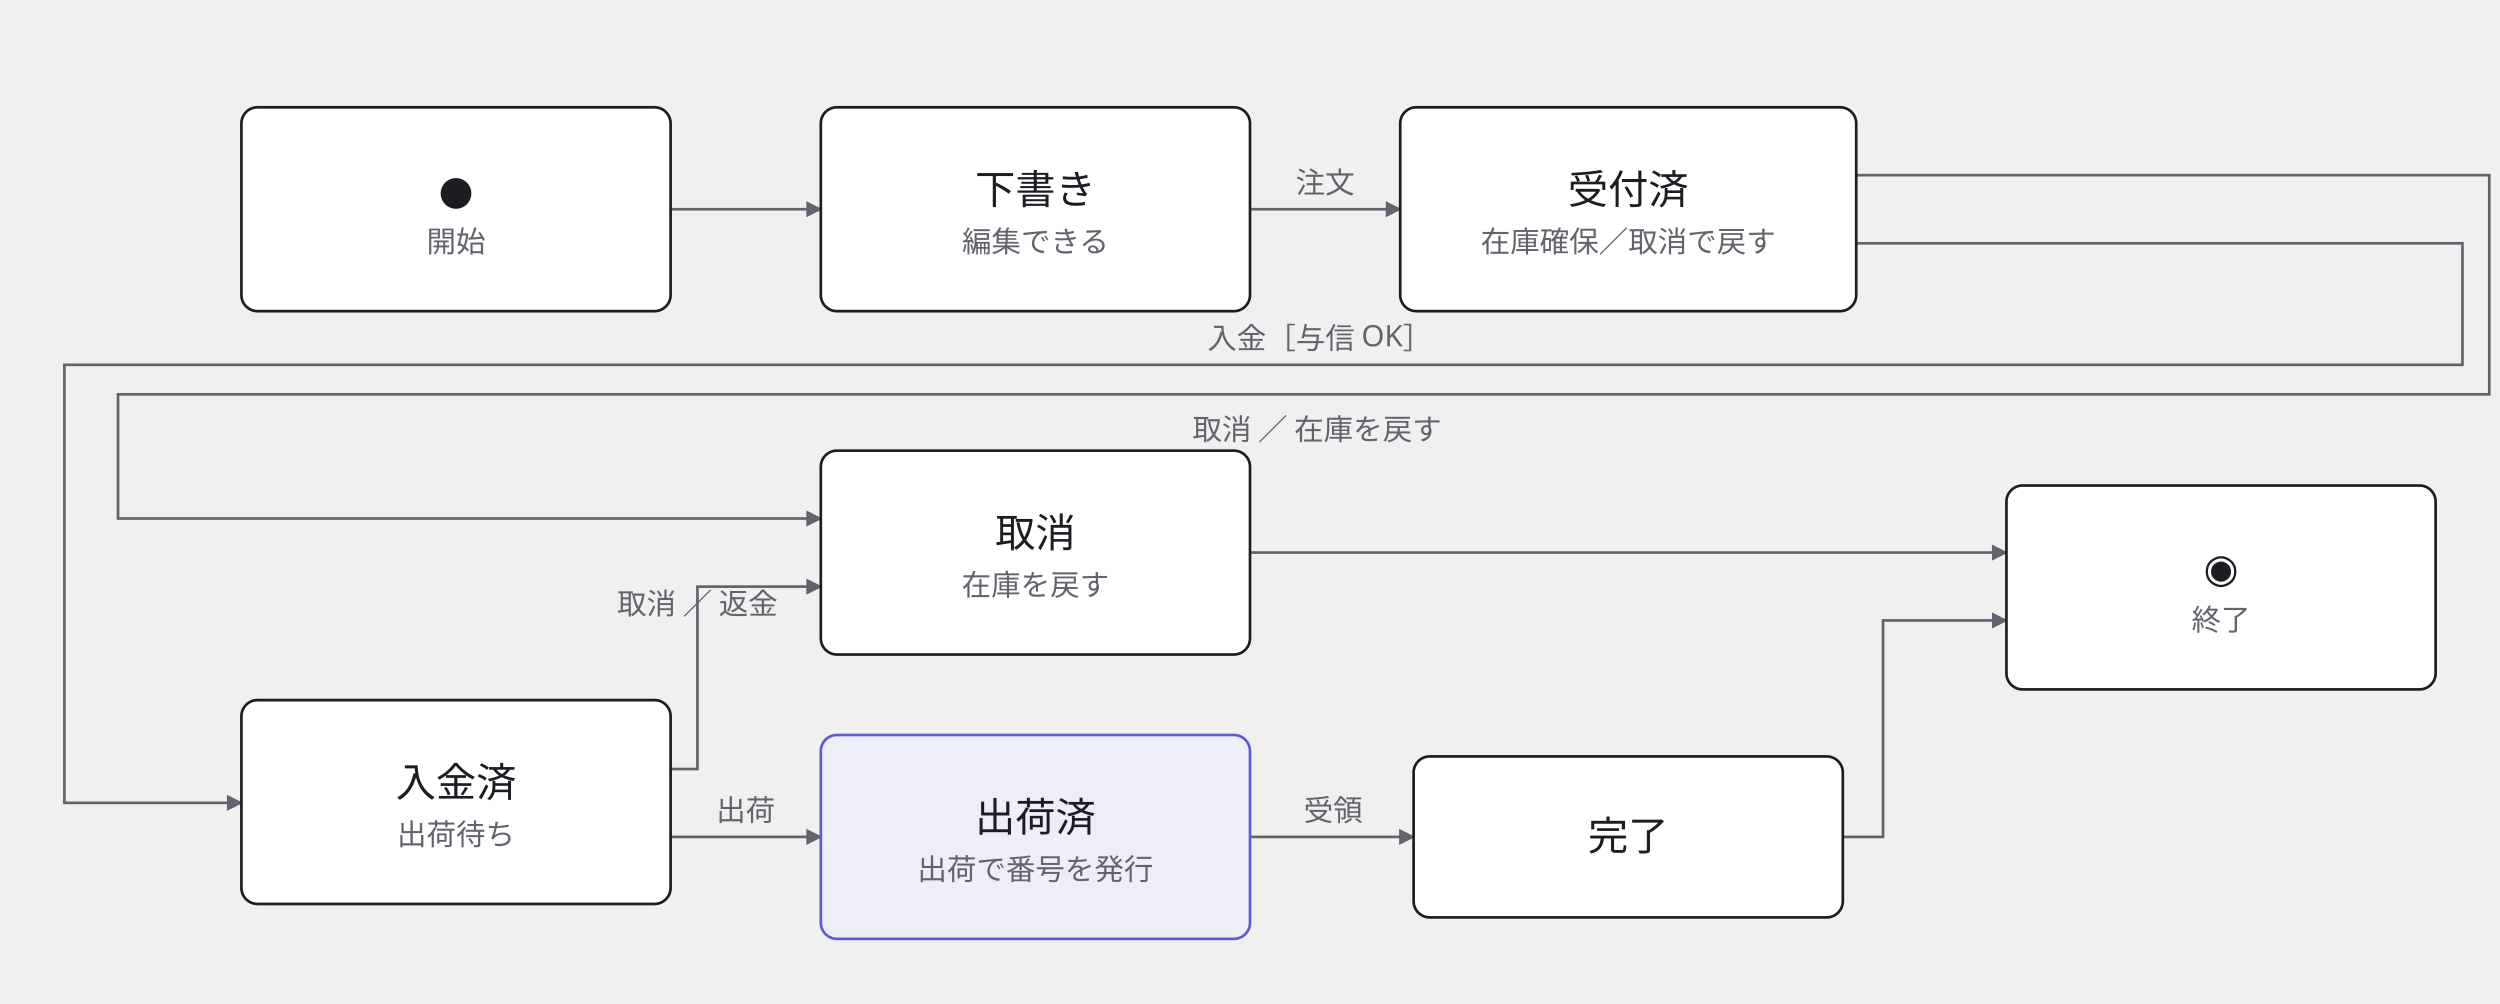
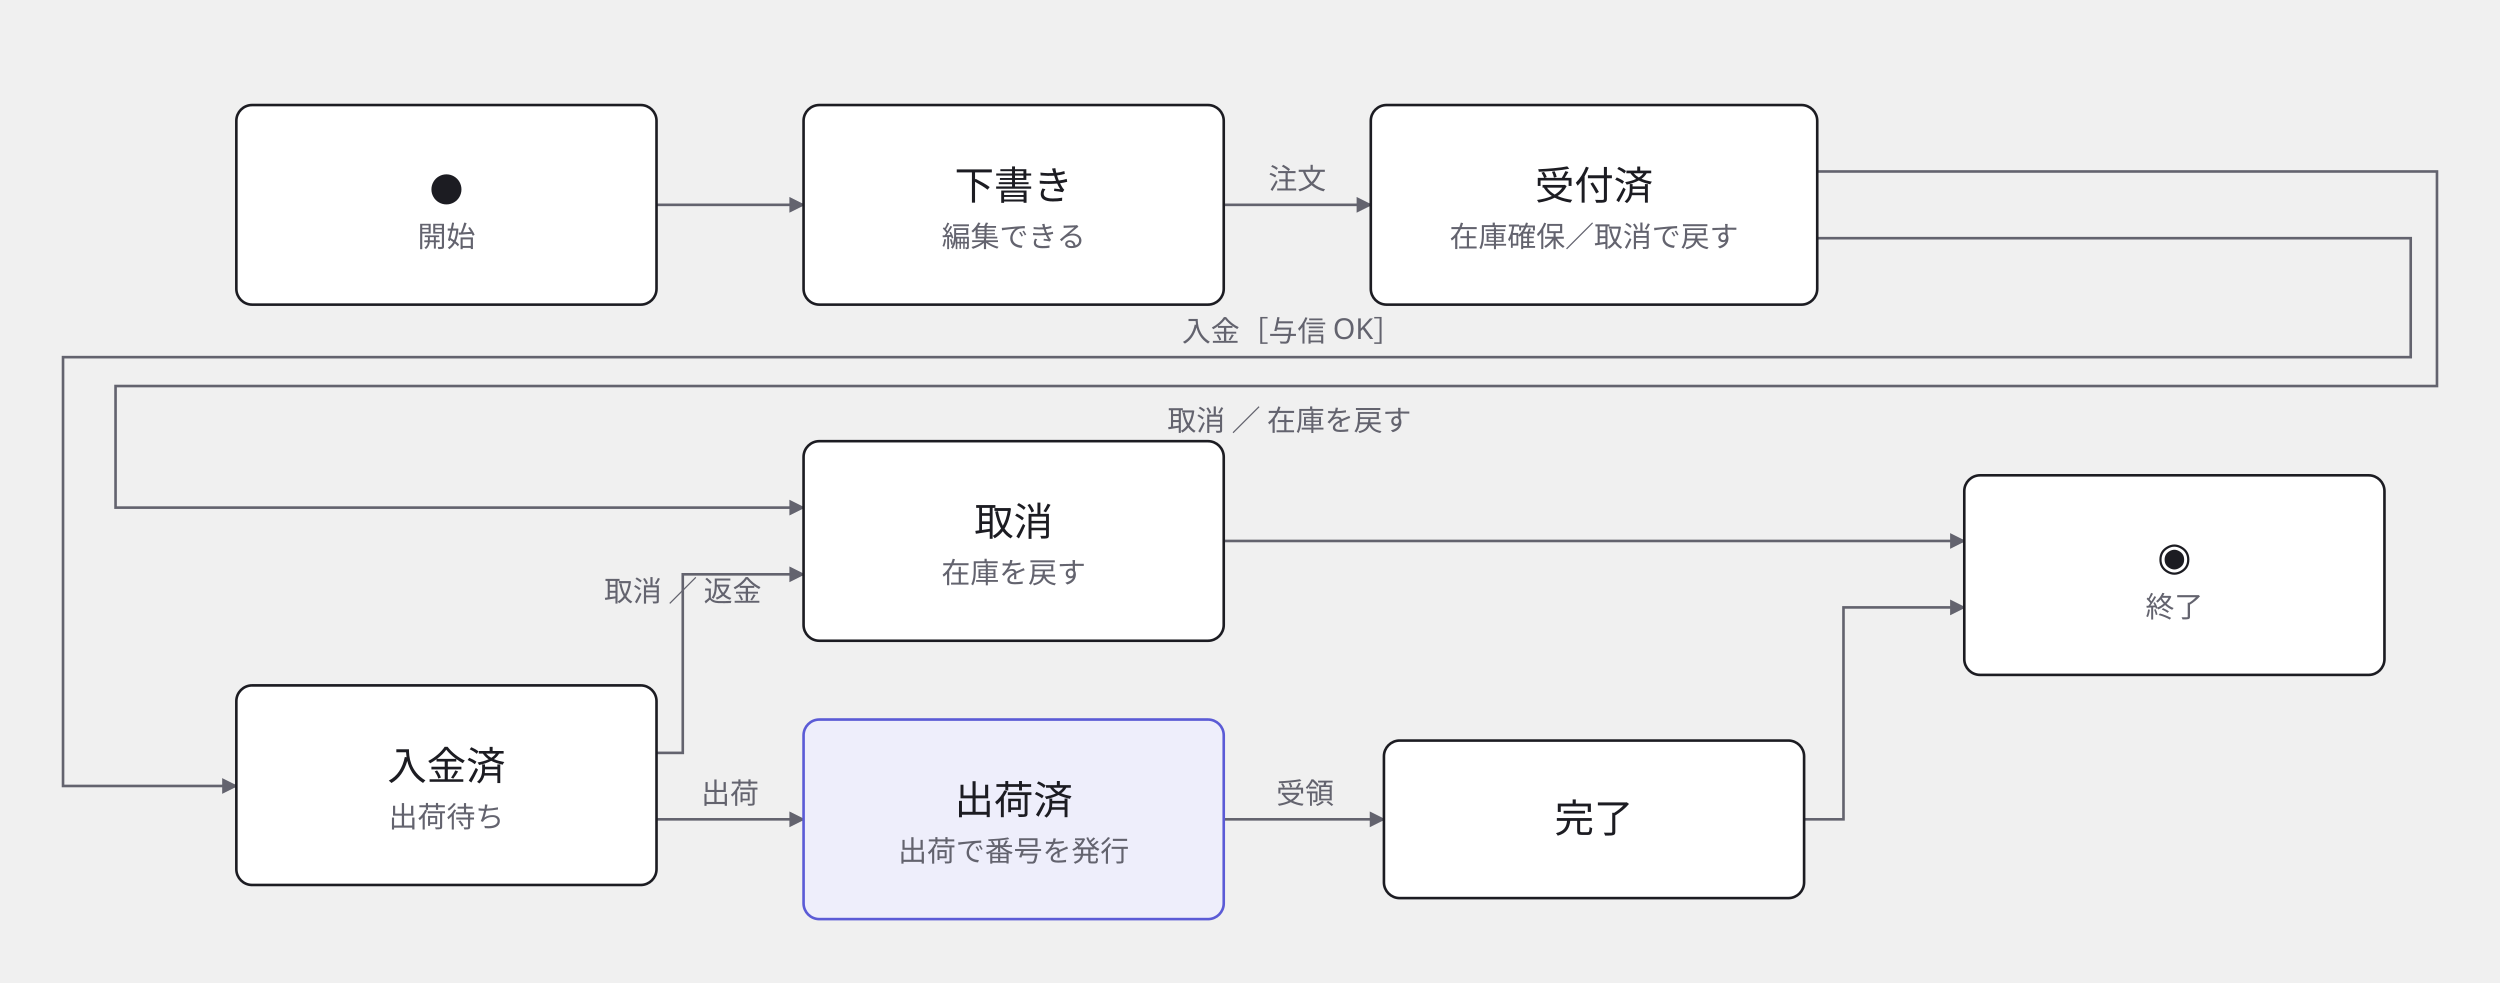
- <svg xmlns="http://www.w3.org/2000/svg" width="932" height="374" viewBox="0 0 932 374">
+ <svg xmlns="http://www.w3.org/2000/svg" width="952" height="374" viewBox="0 0 952 374">
  <defs>
    <marker id="arrow" viewBox="0 0 10 10" refX="9" refY="5" markerWidth="6" markerHeight="6" orient="auto">
      <path d="M 0 0 L 10 5 L 0 10 z" fill="#63636e" />
    </marker>
  </defs>
  <g data-edge="start&gt;draft" data-pinned="false">
    <path d="M 250 78 L 306 78" fill="none" stroke="#63636e" stroke-width="1" marker-end="url(#arrow)" />
  </g>
  <g data-edge="draft&gt;placed" data-pinned="false">
    <path d="M 466 78 L 522 78" fill="none" stroke="#63636e" stroke-width="1" marker-end="url(#arrow)" />
    <text x="494" y="72" text-anchor="middle" font-family="sans-serif" font-size="11" fill="#63636e">注文</text>
  </g>
  <g data-edge="placed&gt;paid" data-pinned="false">
    <path d="M 692 90.7 L 918 90.7 L 918 136 L 24 136 L 24 299.3 L 90 299.3" fill="none" stroke="#63636e" stroke-width="1" marker-end="url(#arrow)" />
    <text x="492" y="130" text-anchor="middle" font-family="sans-serif" font-size="11" fill="#63636e">入金［与信 OK］</text>
  </g>
  <g data-edge="paid&gt;shipped" data-pinned="false">
    <path d="M 250 312 L 306 312" fill="none" stroke="#63636e" stroke-width="1" marker-end="url(#arrow)" />
    <text x="278" y="306" text-anchor="middle" font-family="sans-serif" font-size="11" fill="#63636e">出荷</text>
  </g>
  <g data-edge="shipped&gt;done" data-pinned="false">
    <path d="M 466 312 L 527 312" fill="none" stroke="#63636e" stroke-width="1" marker-end="url(#arrow)" />
    <text x="497" y="306" text-anchor="middle" font-family="sans-serif" font-size="11" fill="#63636e">受領</text>
  </g>
  <g data-edge="placed&gt;cancelled" data-pinned="false">
    <path d="M 692 65.3 L 928 65.3 L 928 147 L 44 147 L 44 193.3 L 306 193.3" fill="none" stroke="#63636e" stroke-width="1" marker-end="url(#arrow)" />
    <text x="491" y="164" text-anchor="middle" font-family="sans-serif" font-size="11" fill="#63636e">取消 ／ 在庫を戻す</text>
  </g>
  <g data-edge="paid&gt;cancelled" data-pinned="false">
    <path d="M 250 286.7 L 260 286.7 L 260 218.7 L 306 218.7" fill="none" stroke="#63636e" stroke-width="1" marker-end="url(#arrow)" />
    <text x="260" y="229" text-anchor="middle" font-family="sans-serif" font-size="11" fill="#63636e">取消 ／ 返金</text>
  </g>
  <g data-edge="done&gt;fin" data-pinned="false">
    <path d="M 687 312 L 702 312 L 702 231.3 L 748 231.3" fill="none" stroke="#63636e" stroke-width="1" marker-end="url(#arrow)" />
  </g>
  <g data-edge="cancelled&gt;fin" data-pinned="false">
    <path d="M 466 206 L 748 206" fill="none" stroke="#63636e" stroke-width="1" marker-end="url(#arrow)" />
  </g>
  <g data-node="start" data-pinned="false" data-shape="rect">
    <rect x="90" y="40" width="160" height="76" rx="6" fill="#ffffff" stroke="#1c1c22" stroke-width="1" />
    <text x="170" y="76" text-anchor="middle" font-family="sans-serif" font-size="15" fill="#1c1c22">●</text>
    <text x="170" y="94" text-anchor="middle" font-family="sans-serif" font-size="11" fill="#63636e">開始</text>
  </g>
  <g data-node="draft" data-pinned="false" data-shape="rect">
    <rect x="306" y="40" width="160" height="76" rx="6" fill="#ffffff" stroke="#1c1c22" stroke-width="1" />
    <text x="386" y="76" text-anchor="middle" font-family="sans-serif" font-size="15" fill="#1c1c22">下書き</text>
    <text x="386" y="94" text-anchor="middle" font-family="sans-serif" font-size="11" fill="#63636e">編集できる</text>
  </g>
  <g data-node="placed" data-pinned="false" data-shape="rect">
    <rect x="522" y="40" width="170" height="76" rx="6" fill="#ffffff" stroke="#1c1c22" stroke-width="1" />
    <text x="607" y="76" text-anchor="middle" font-family="sans-serif" font-size="15" fill="#1c1c22">受付済</text>
    <text x="607" y="94" text-anchor="middle" font-family="sans-serif" font-size="11" fill="#63636e">在庫確保／取消で戻す</text>
  </g>
  <g data-node="paid" data-pinned="false" data-shape="rect">
    <rect x="90" y="261" width="160" height="76" rx="6" fill="#ffffff" stroke="#1c1c22" stroke-width="1" />
    <text x="170" y="297" text-anchor="middle" font-family="sans-serif" font-size="15" fill="#1c1c22">入金済</text>
    <text x="170" y="315" text-anchor="middle" font-family="sans-serif" font-size="11" fill="#63636e">出荷待ち</text>
  </g>
  <g data-node="shipped" data-pinned="false" data-appearance="primary" data-shape="rect">
    <rect x="306" y="274" width="160" height="76" rx="6" fill="#eeeefb" stroke="#5b5bd6" stroke-width="1" />
    <text x="386" y="310" text-anchor="middle" font-family="sans-serif" font-size="15" fill="#1c1c22">出荷済</text>
    <text x="386" y="328" text-anchor="middle" font-family="sans-serif" font-size="11" fill="#63636e">出荷で番号を発行</text>
  </g>
  <g data-node="done" data-pinned="false" data-shape="rect">
    <rect x="527" y="282" width="160" height="60" rx="6" fill="#ffffff" stroke="#1c1c22" stroke-width="1" />
    <text x="607" y="317" text-anchor="middle" font-family="sans-serif" font-size="15" fill="#1c1c22">完了</text>
  </g>
  <g data-node="cancelled" data-pinned="false" data-shape="rect">
    <rect x="306" y="168" width="160" height="76" rx="6" fill="#ffffff" stroke="#1c1c22" stroke-width="1" />
    <text x="386" y="204" text-anchor="middle" font-family="sans-serif" font-size="15" fill="#1c1c22">取消</text>
    <text x="386" y="222" text-anchor="middle" font-family="sans-serif" font-size="11" fill="#63636e">在庫を戻す</text>
  </g>
  <g data-node="fin" data-pinned="false" data-shape="rect">
    <rect x="748" y="181" width="160" height="76" rx="6" fill="#ffffff" stroke="#1c1c22" stroke-width="1" />
    <text x="828" y="217" text-anchor="middle" font-family="sans-serif" font-size="15" fill="#1c1c22">◉</text>
    <text x="828" y="235" text-anchor="middle" font-family="sans-serif" font-size="11" fill="#63636e">終了</text>
  </g>
</svg>
